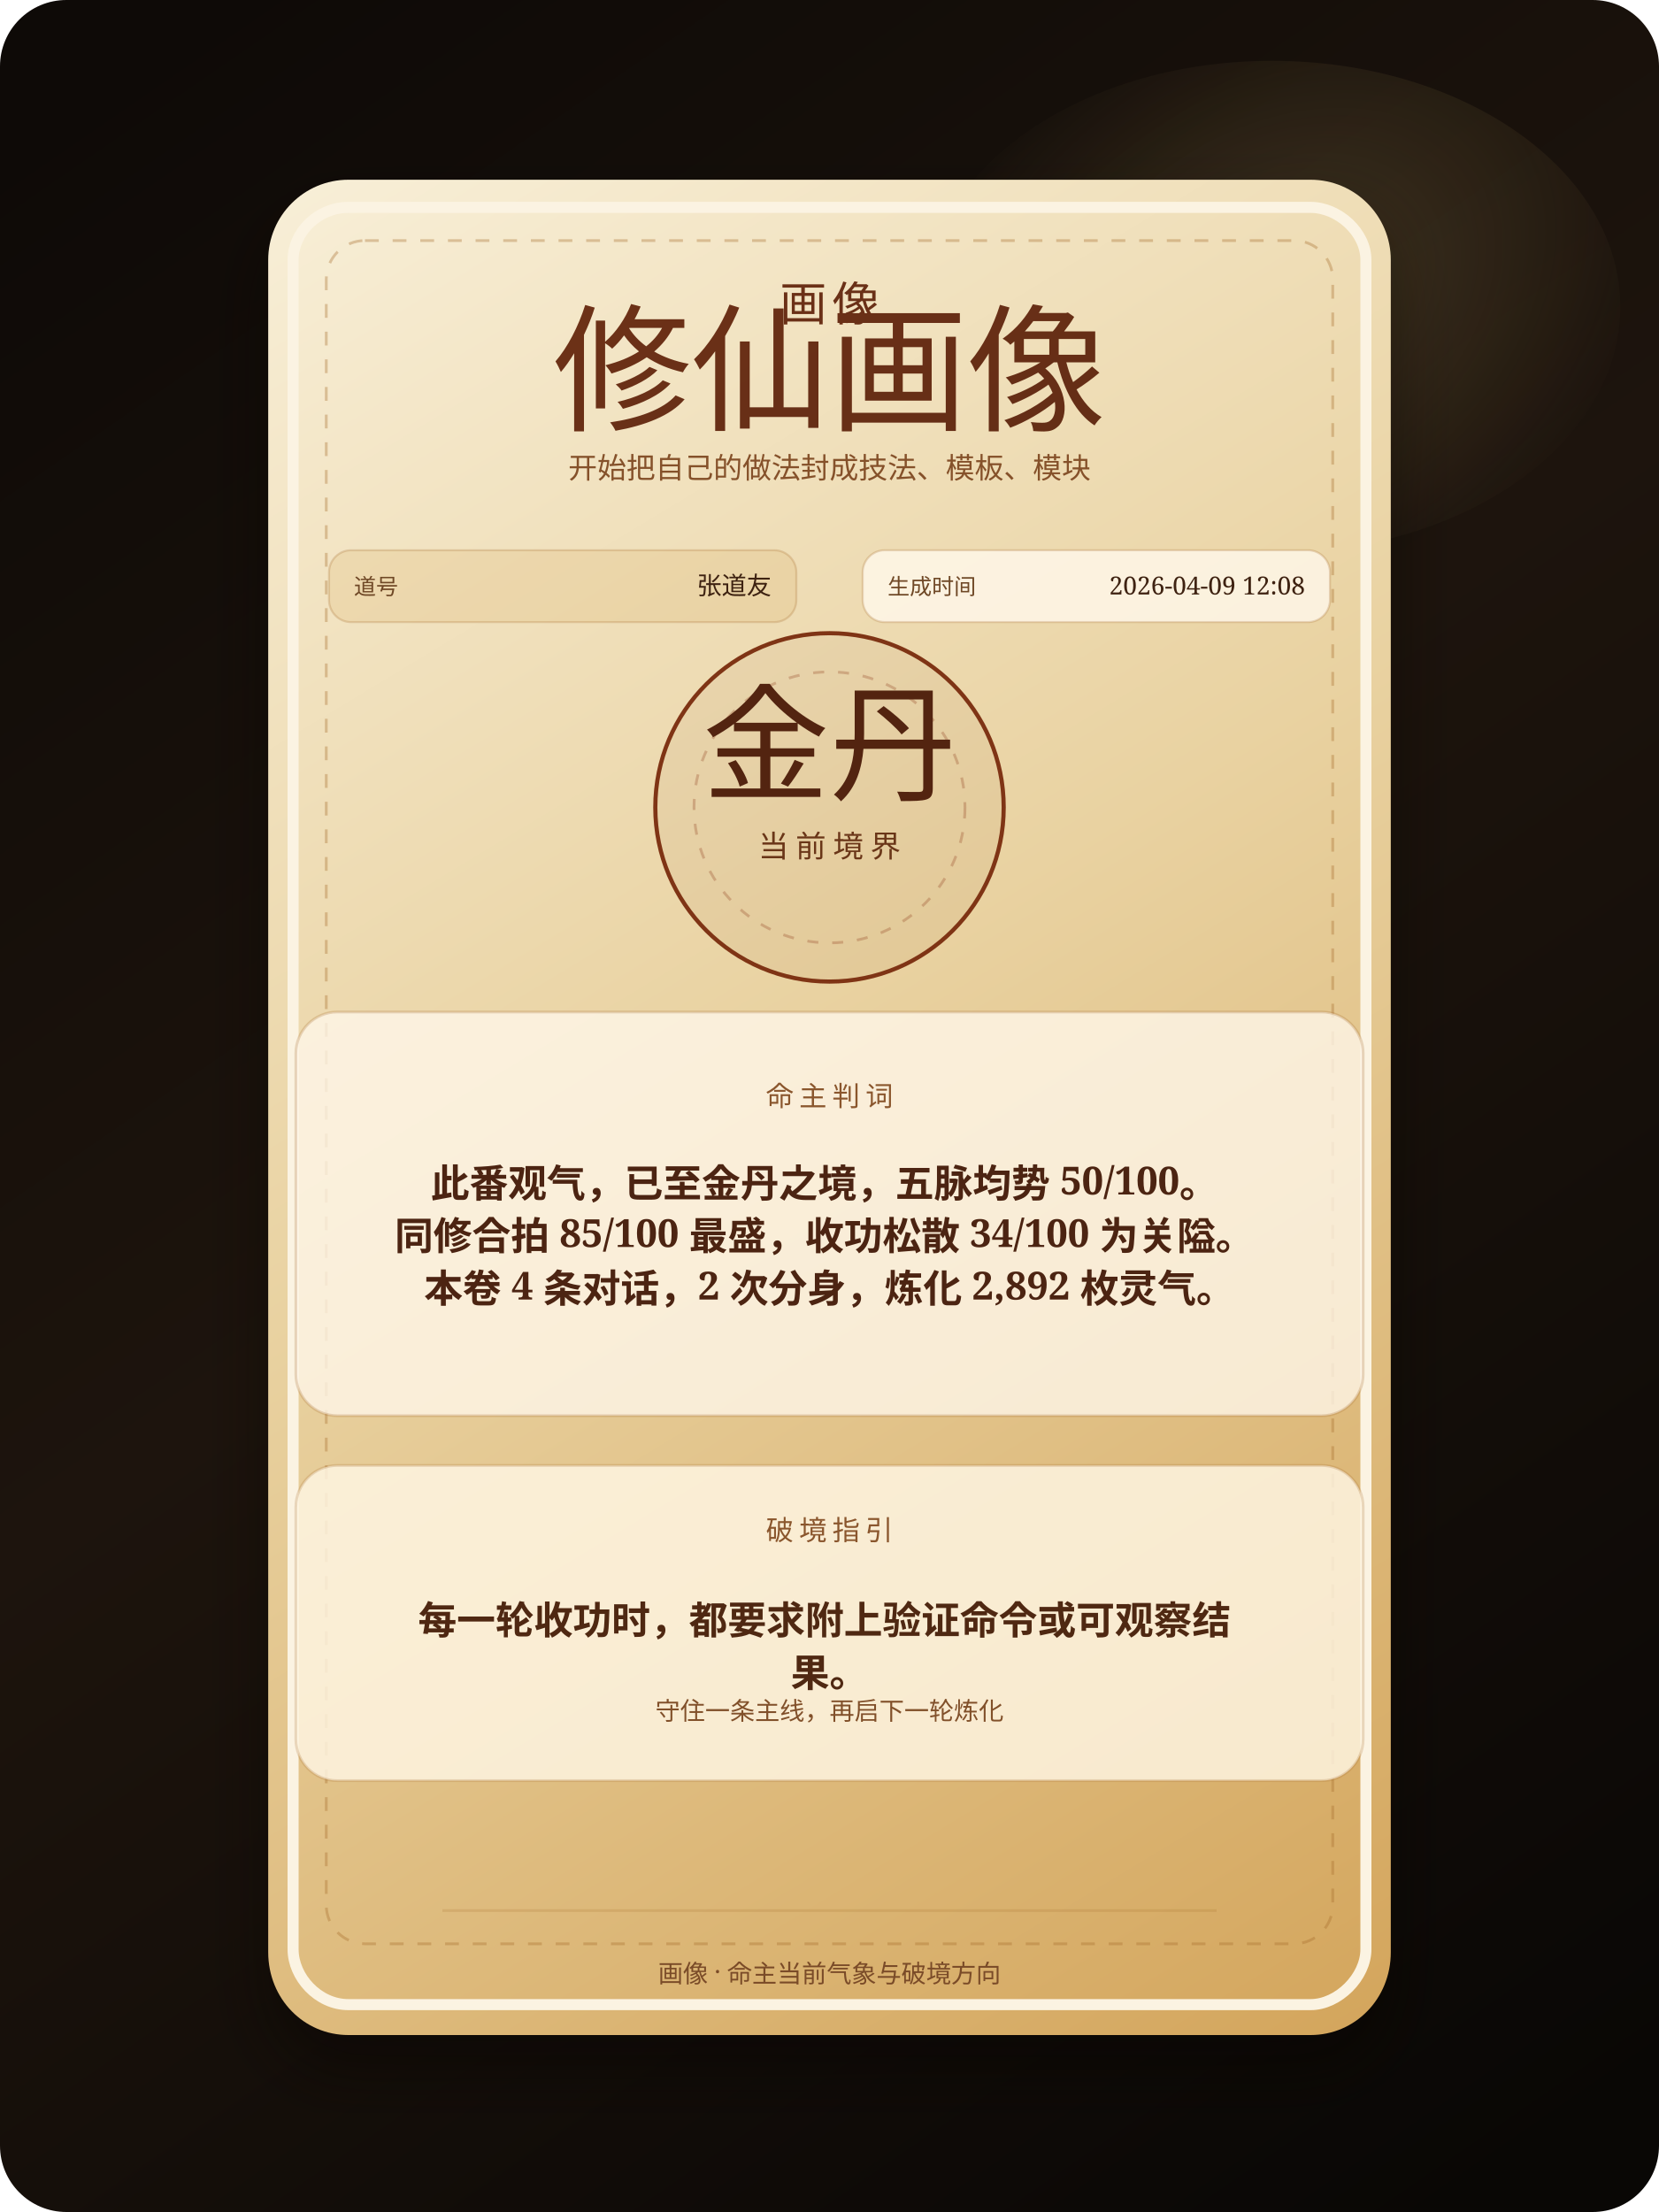
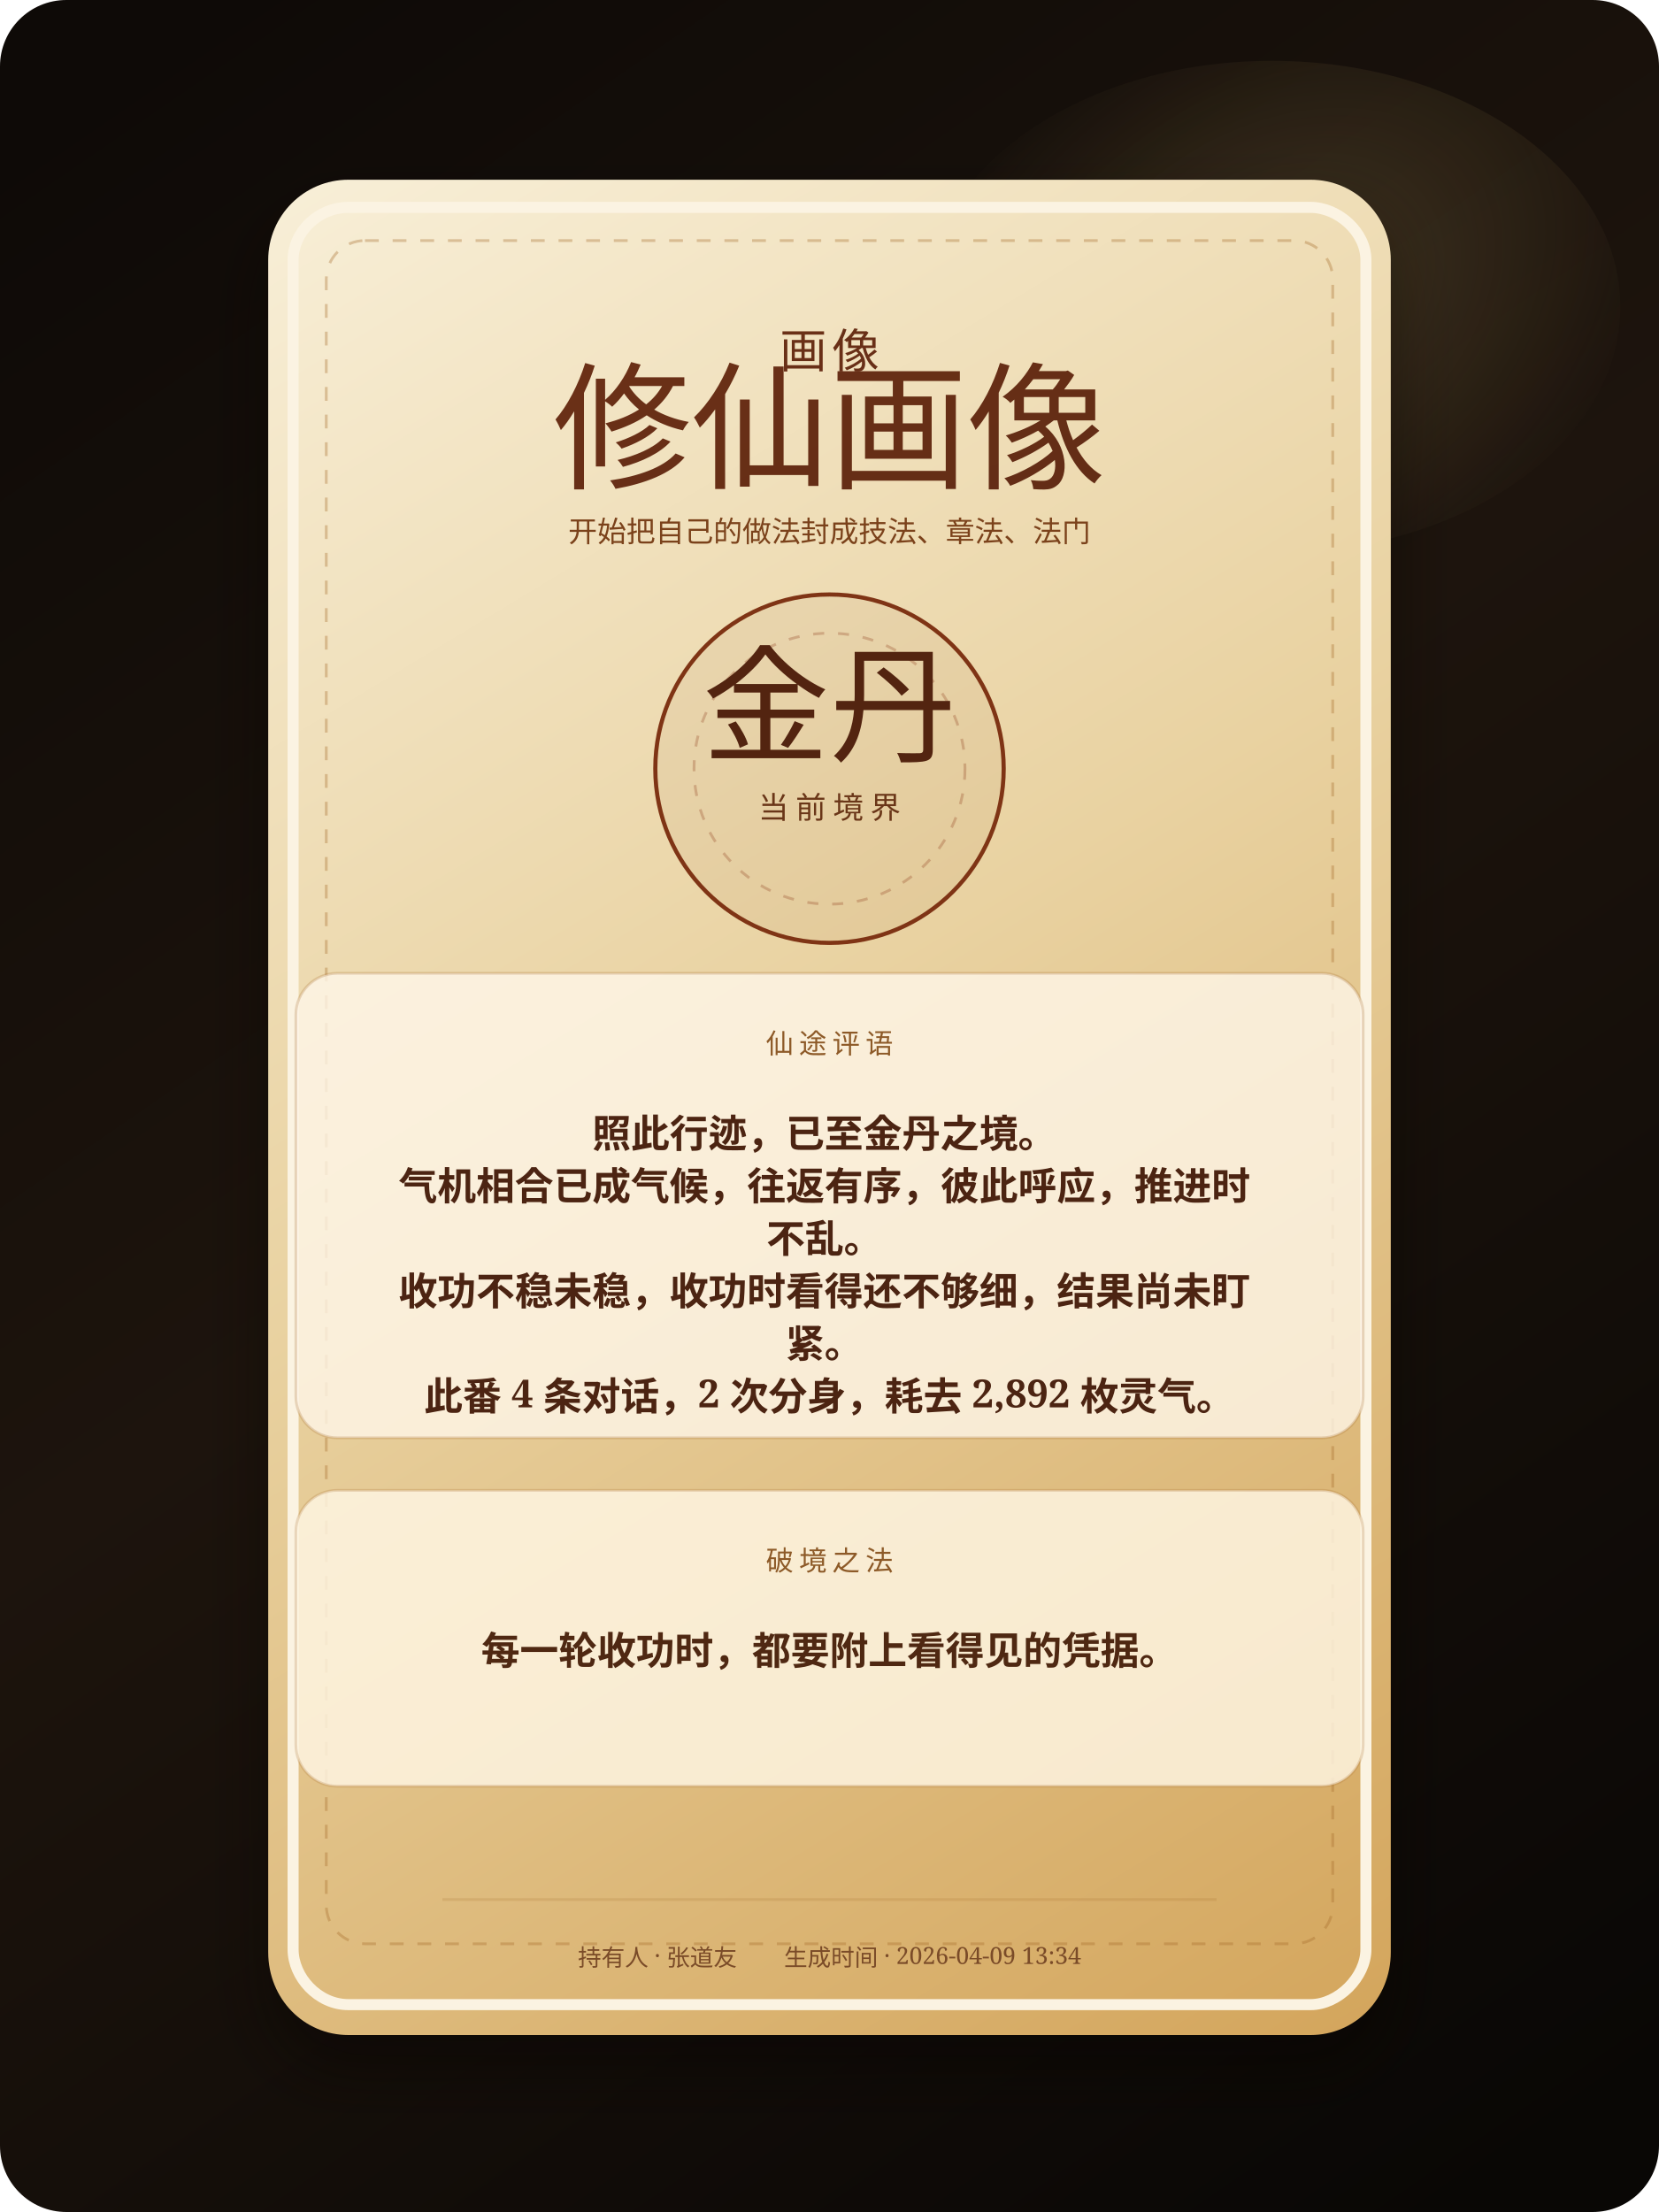
<svg xmlns="http://www.w3.org/2000/svg" width="1200" height="1600" viewBox="0 0 1200 1600" fill="none">
  <defs>
    <linearGradient id="bg" x1="86" y1="48" x2="1124" y2="1556" gradientUnits="userSpaceOnUse">
      <stop stop-color="#0E0A07" />
      <stop offset="0.46" stop-color="#1D140D" />
      <stop offset="1" stop-color="#090705" />
    </linearGradient>
    <linearGradient id="paper" x1="194" y1="124" x2="1018" y2="1486" gradientUnits="userSpaceOnUse">
      <stop stop-color="#F8EFD8" />
      <stop offset="0.45" stop-color="#E9D2A1" />
      <stop offset="1" stop-color="#D3A45A" />
    </linearGradient>
    <linearGradient id="ink" x1="292" y1="210" x2="812" y2="1428" gradientUnits="userSpaceOnUse">
      <stop stop-color="#6F3218" />
      <stop offset="1" stop-color="#3E1D0E" />
    </linearGradient>
    <radialGradient id="mist" cx="0" cy="0" r="1" gradientUnits="userSpaceOnUse" gradientTransform="translate(920 222) rotate(145) scale(314 224)">
      <stop stop-color="#E9C777" stop-opacity="0.2" />
      <stop offset="1" stop-color="#E9C777" stop-opacity="0" />
    </radialGradient>
    <filter id="shadow" x="118" y="92" width="964" height="1436" filterUnits="userSpaceOnUse" color-interpolation-filters="sRGB">
      <feFlood flood-opacity="0" result="BackgroundImageFix" />
      <feColorMatrix in="SourceAlpha" type="matrix" values="0 0 0 0 0 0 0 0 0 0 0 0 0 0 0 0 0 0 127 0" result="hardAlpha" />
      <feOffset dy="26" />
      <feGaussianBlur stdDeviation="24" />
      <feColorMatrix type="matrix" values="0 0 0 0 0.03 0 0 0 0 0.015 0 0 0 0 0.006 0 0 0 0.48 0" />
      <feBlend mode="normal" in2="BackgroundImageFix" result="effect1_dropShadow_0_1" />
      <feBlend mode="normal" in="SourceGraphic" in2="effect1_dropShadow_0_1" result="shape" />
    </filter>
  </defs>
  <rect width="1200" height="1600" rx="48" fill="url(#bg)" />
  <ellipse cx="920" cy="222" rx="252" ry="178" fill="url(#mist)" />
  <g filter="url(#shadow)">
    <path d="M252 130H948C980 130 1006 156 1006 188V1412C1006 1446 980 1472 948 1472H252C220 1472 194 1446 194 1412V188C194 156 220 130 252 130Z" fill="url(#paper)" />
    <path d="M252 150H948C968 150 988 168 988 188V1410C988 1430 968 1450 948 1450H252C230 1450 212 1430 212 1410V188C212 168 230 150 252 150Z" stroke="#FBF3E2" stroke-width="8" />
    <rect x="236" y="174" width="728" height="1232" rx="28" stroke="#A56A2A" stroke-opacity="0.34" stroke-width="2" stroke-dasharray="10 10" />
  </g>
-   <text x="600" y="232" fill="url(#ink)" font-size="34" text-anchor="middle" font-family="PingFang SC, Hiragino Sans GB, Microsoft YaHei, serif" letter-spacing="4">画像</text>
-   <text x="600" y="304" fill="url(#ink)" font-size="100" text-anchor="middle" font-family="STKaiti, KaiTi, serif">修仙画像</text>
-   <text x="600" y="346" fill="#85512A" font-size="21" text-anchor="middle" font-family="PingFang SC, Hiragino Sans GB, Microsoft YaHei, serif" font-weight="400">
-     <tspan x="600" dy="0">开始把自己的做法封成技法、模板、模块</tspan>
+   <text x="600" y="266" fill="url(#ink)" font-size="34" text-anchor="middle" font-family="PingFang SC, Hiragino Sans GB, Microsoft YaHei, serif" letter-spacing="4">画像</text>
+   <text x="600" y="346" fill="url(#ink)" font-size="100" text-anchor="middle" font-family="STKaiti, KaiTi, serif">修仙画像</text>
+   <text x="600" y="392" fill="#7B421B" font-size="21" text-anchor="middle" font-family="PingFang SC, Hiragino Sans GB, Microsoft YaHei, serif" font-weight="400">
+     <tspan x="600" dy="0">开始把自己的做法封成技法、章法、法门</tspan>
  </text>
  <g>
-     <rect x="238" y="398" width="338" height="52" rx="16" fill="#DDBB7A" fill-opacity="0.28" stroke="#A56A2A" stroke-opacity="0.24" stroke-width="1.5" />
-     <text x="256" y="430" fill="#6F4826" font-size="16" font-family="PingFang SC, Hiragino Sans GB, Microsoft YaHei, serif">道号</text>
-     <text x="558" y="430" fill="#3E2211" font-size="18" text-anchor="end" font-family="PingFang SC, Hiragino Sans GB, Microsoft YaHei, serif">张道友</text>
+     <circle cx="600" cy="556" r="126" fill="#6A2E13" fill-opacity="0.05" stroke="#7F3415" stroke-width="3" />
+     <circle cx="600" cy="556" r="98" stroke="#8B3C19" stroke-opacity="0.28" stroke-width="2" stroke-dasharray="8 10" />
+     <text x="600" y="544" fill="#532410" font-size="92" text-anchor="middle" font-family="STKaiti, KaiTi, serif">金丹</text>
+     <text x="600" y="592" fill="#6A3618" font-size="22" text-anchor="middle" font-family="PingFang SC, Hiragino Sans GB, Microsoft YaHei, serif" letter-spacing="5">当前境界</text>
  </g>
  <g>
-     <rect x="624" y="398" width="338" height="52" rx="16" fill="#FFF7EA" fill-opacity="0.82" stroke="#A56A2A" stroke-opacity="0.24" stroke-width="1.5" />
-     <text x="642" y="430" fill="#6F4826" font-size="16" font-family="PingFang SC, Hiragino Sans GB, Microsoft YaHei, serif">生成时间</text>
-     <text x="944" y="430" fill="#3E2211" font-size="18" text-anchor="end" font-family="PingFang SC, Hiragino Sans GB, Microsoft YaHei, serif">2026-04-09 12:08</text>
-   </g>
-   <g>
-     <circle cx="600" cy="584" r="126" fill="#6A2E13" fill-opacity="0.05" stroke="#7F3415" stroke-width="3" />
-     <circle cx="600" cy="584" r="98" stroke="#8B3C19" stroke-opacity="0.28" stroke-width="2" stroke-dasharray="8 10" />
-     <text x="600" y="572" fill="#532410" font-size="92" text-anchor="middle" font-family="STKaiti, KaiTi, serif">金丹</text>
-     <text x="600" y="620" fill="#6A3618" font-size="22" text-anchor="middle" font-family="PingFang SC, Hiragino Sans GB, Microsoft YaHei, serif" letter-spacing="5">当前境界</text>
-   </g>
-   <g>
-     <rect x="214" y="732" width="772" height="292" rx="30" fill="#FFF7EA" fill-opacity="0.78" stroke="#A56A2A" stroke-opacity="0.24" stroke-width="2" />
-     <text x="600" y="800" fill="#8A562D" font-size="20" text-anchor="middle" font-family="PingFang SC, Hiragino Sans GB, Microsoft YaHei, serif" letter-spacing="4">命主判词</text>
-     <text x="600" y="866" fill="#4C2412" font-size="28" text-anchor="middle" font-family="STKaiti, KaiTi, serif" font-weight="700">
-       <tspan x="600" dy="0">此番观气，已至金丹之境，五脉均势 50/100。</tspan>
-       <tspan x="600" dy="38">同修合拍 85/100 最盛，收功松散 34/100 为关隘。</tspan>
-       <tspan x="600" dy="38">本卷 4 条对话，2 次分身，炼化 2,892 枚灵气。</tspan>
+     <rect x="214" y="704" width="772" height="336" rx="30" fill="#FFF7EA" fill-opacity="0.78" stroke="#A56A2A" stroke-opacity="0.24" stroke-width="2" />
+     <text x="600" y="762" fill="#8D5A28" font-size="20" text-anchor="middle" font-family="PingFang SC, Hiragino Sans GB, Microsoft YaHei, serif" letter-spacing="4">仙途评语</text>
+     <text x="600" y="830" fill="#4C2412" font-size="28" text-anchor="middle" font-family="STKaiti, KaiTi, serif" font-weight="700">
+       <tspan x="600" dy="0">照此行迹，已至金丹之境。</tspan>
+       <tspan x="600" dy="38">气机相合已成气候，往返有序，彼此呼应，推进时</tspan>
+       <tspan x="600" dy="38">不乱。</tspan>
+       <tspan x="600" dy="38">收功不稳未稳，收功时看得还不够细，结果尚未盯</tspan>
+       <tspan x="600" dy="38">紧。</tspan>
+       <tspan x="600" dy="38">此番 4 条对话，2 次分身，耗去 2,892 枚灵气。</tspan>
    </text>
  </g>
  <g>
-     <rect x="214" y="1060" width="772" height="228" rx="30" fill="#FFF6E4" fill-opacity="0.82" stroke="#A56A2A" stroke-opacity="0.22" stroke-width="2" />
-     <text x="600" y="1114" fill="#8A562D" font-size="20" text-anchor="middle" font-family="PingFang SC, Hiragino Sans GB, Microsoft YaHei, serif" letter-spacing="4">破境指引</text>
-     <text x="600" y="1182" fill="#4F2812" font-size="28" text-anchor="middle" font-family="STKaiti, KaiTi, serif" font-weight="700">
-       <tspan x="600" dy="0">每一轮收功时，都要求附上验证命令或可观察结</tspan>
-       <tspan x="600" dy="38">果。</tspan>
+     <rect x="214" y="1078" width="772" height="214" rx="30" fill="#FFF6E4" fill-opacity="0.82" stroke="#A56A2A" stroke-opacity="0.22" stroke-width="2" />
+     <text x="600" y="1136" fill="#8D5A28" font-size="20" text-anchor="middle" font-family="PingFang SC, Hiragino Sans GB, Microsoft YaHei, serif" letter-spacing="4">破境之法</text>
+     <text x="600" y="1204" fill="#4F2812" font-size="28" text-anchor="middle" font-family="STKaiti, KaiTi, serif" font-weight="700">
+       <tspan x="600" dy="0">每一轮收功时，都要附上看得见的凭据。</tspan>
    </text>
-     <text x="600" y="1244" fill="#81502A" font-size="18" text-anchor="middle" font-family="PingFang SC, Hiragino Sans GB, Microsoft YaHei, serif">守住一条主线，再启下一轮炼化</text>
  </g>
-   <line x1="320" y1="1382" x2="880" y2="1382" stroke="#A56A2A" stroke-opacity="0.18" stroke-width="2" />
-   <text x="600" y="1434" fill="#7A4B28" font-size="18" text-anchor="middle" font-family="PingFang SC, Hiragino Sans GB, Microsoft YaHei, serif">画像 · 命主当前气象与破境方向</text>
+   <line x1="320" y1="1374" x2="880" y2="1374" stroke="#A56A2A" stroke-opacity="0.18" stroke-width="2" />
+   <text x="600" y="1422" fill="#7A4B28" font-size="17" text-anchor="middle" font-family="PingFang SC, Hiragino Sans GB, Microsoft YaHei, serif">持有人 · 张道友　　生成时间 · 2026-04-09 13:34</text>
</svg>
